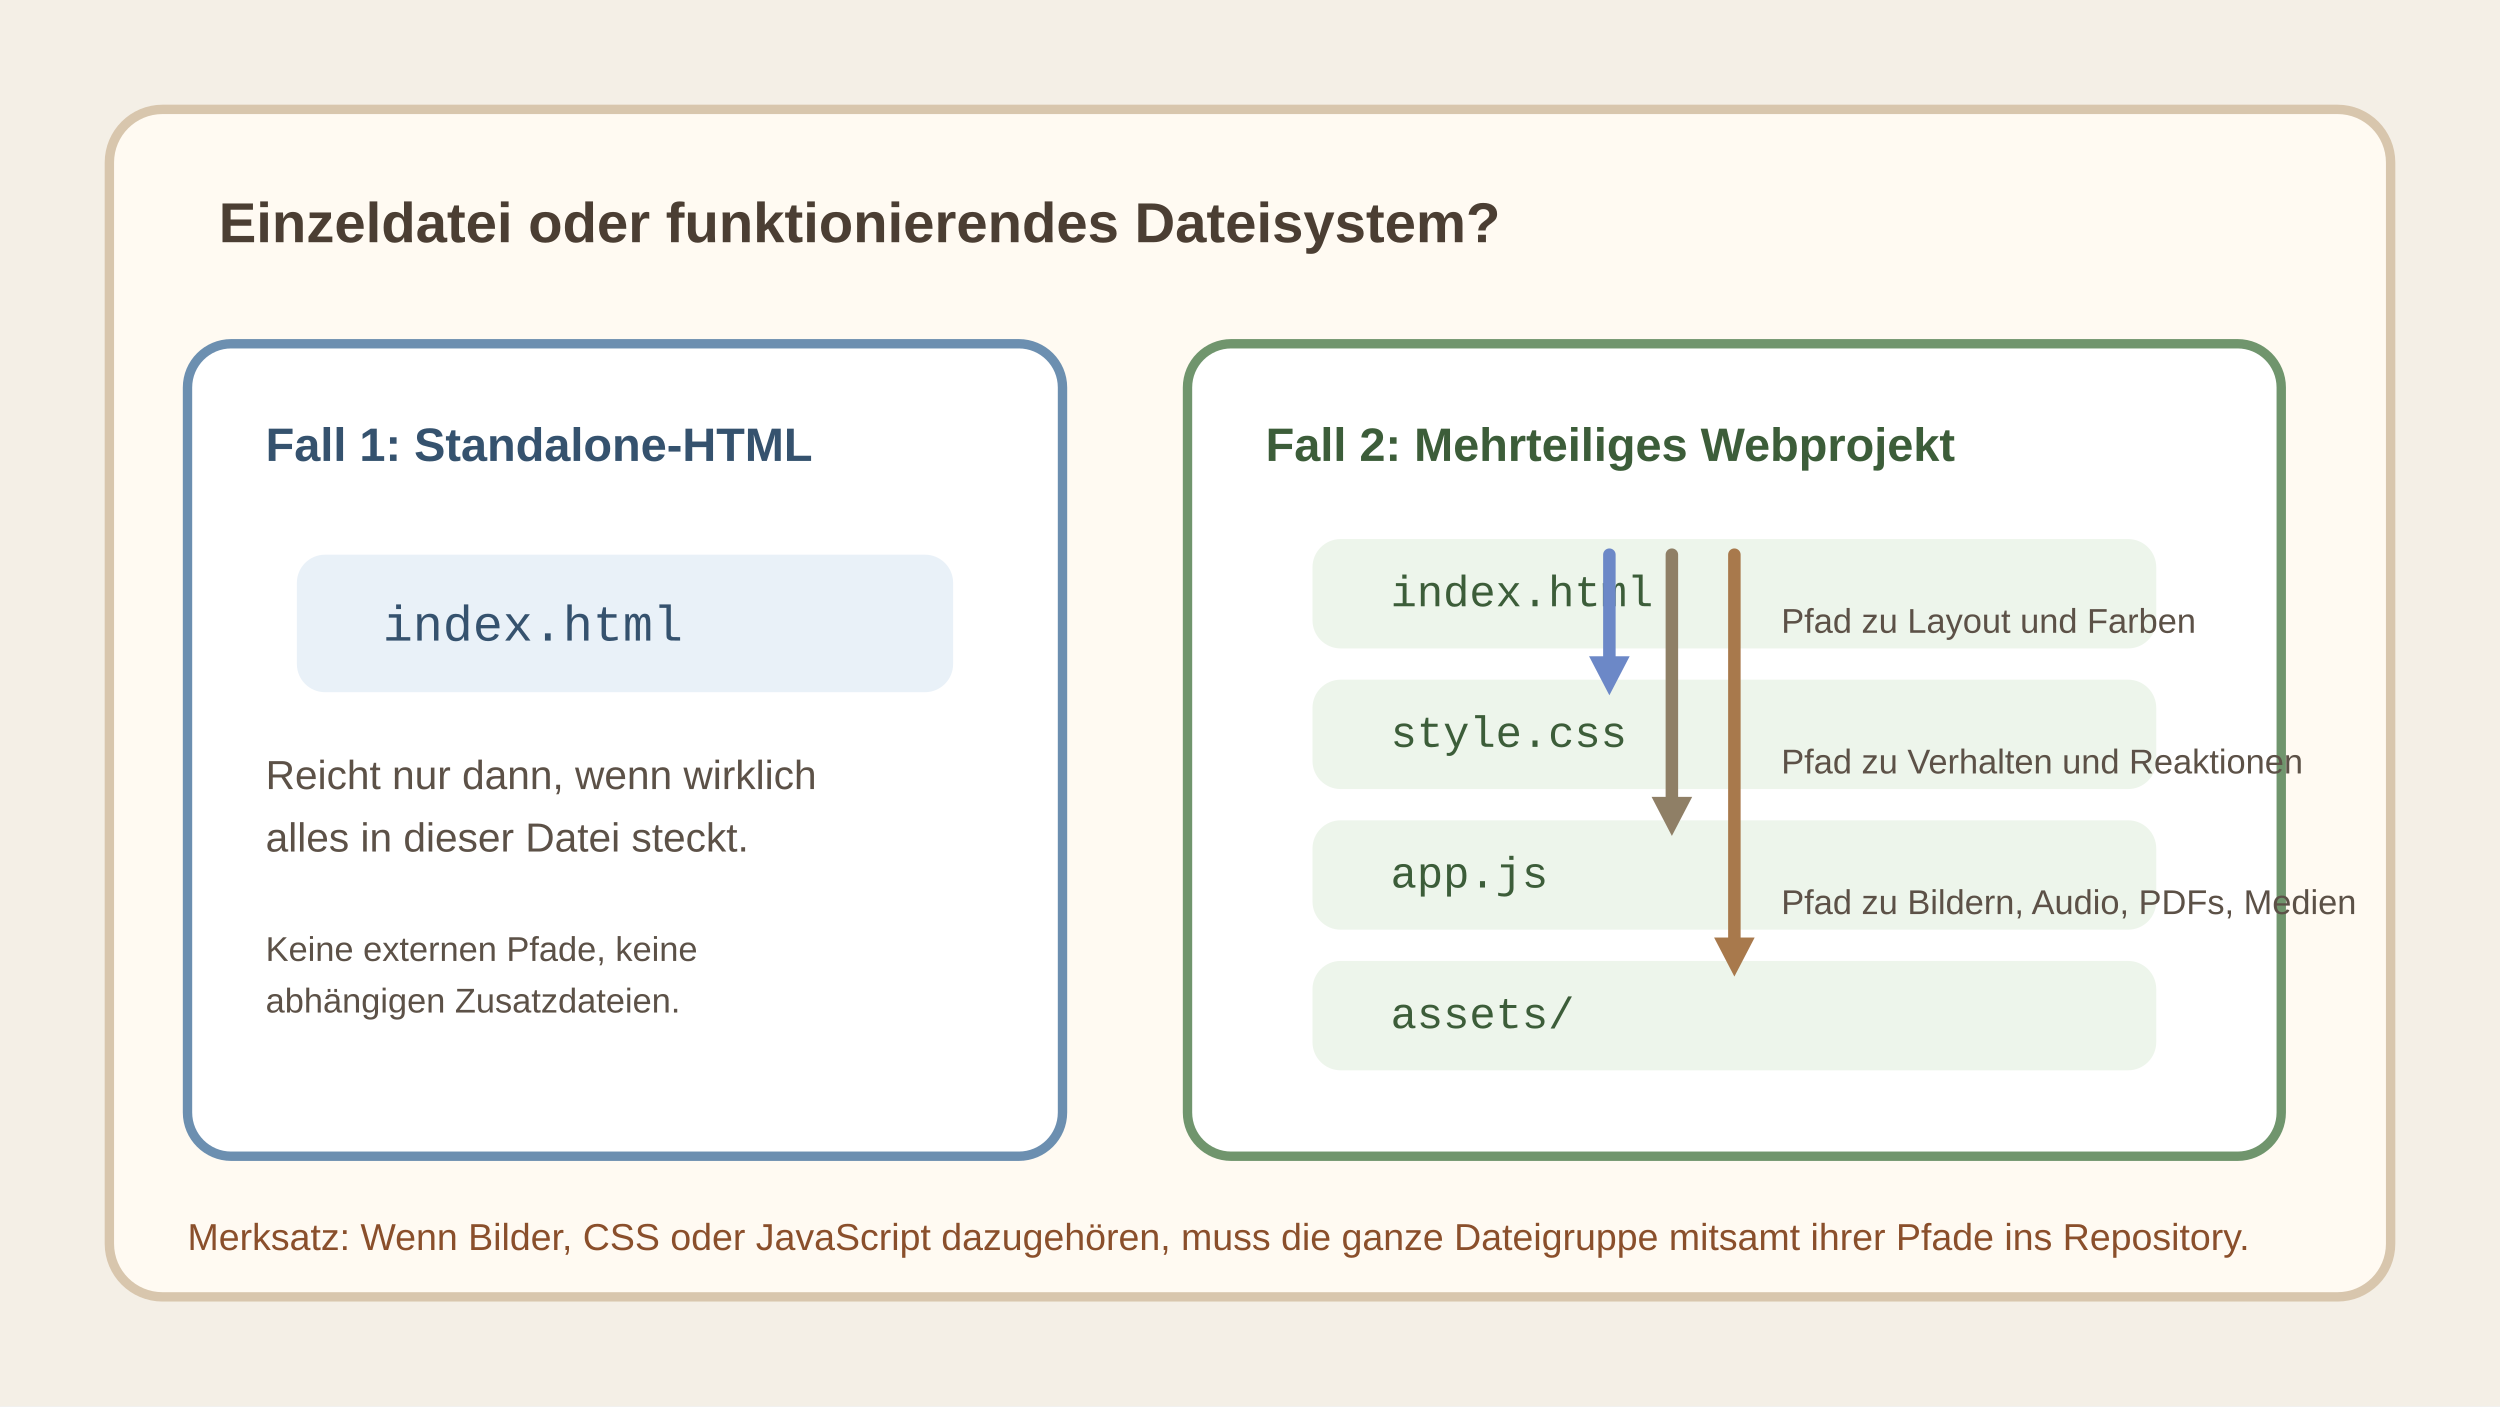
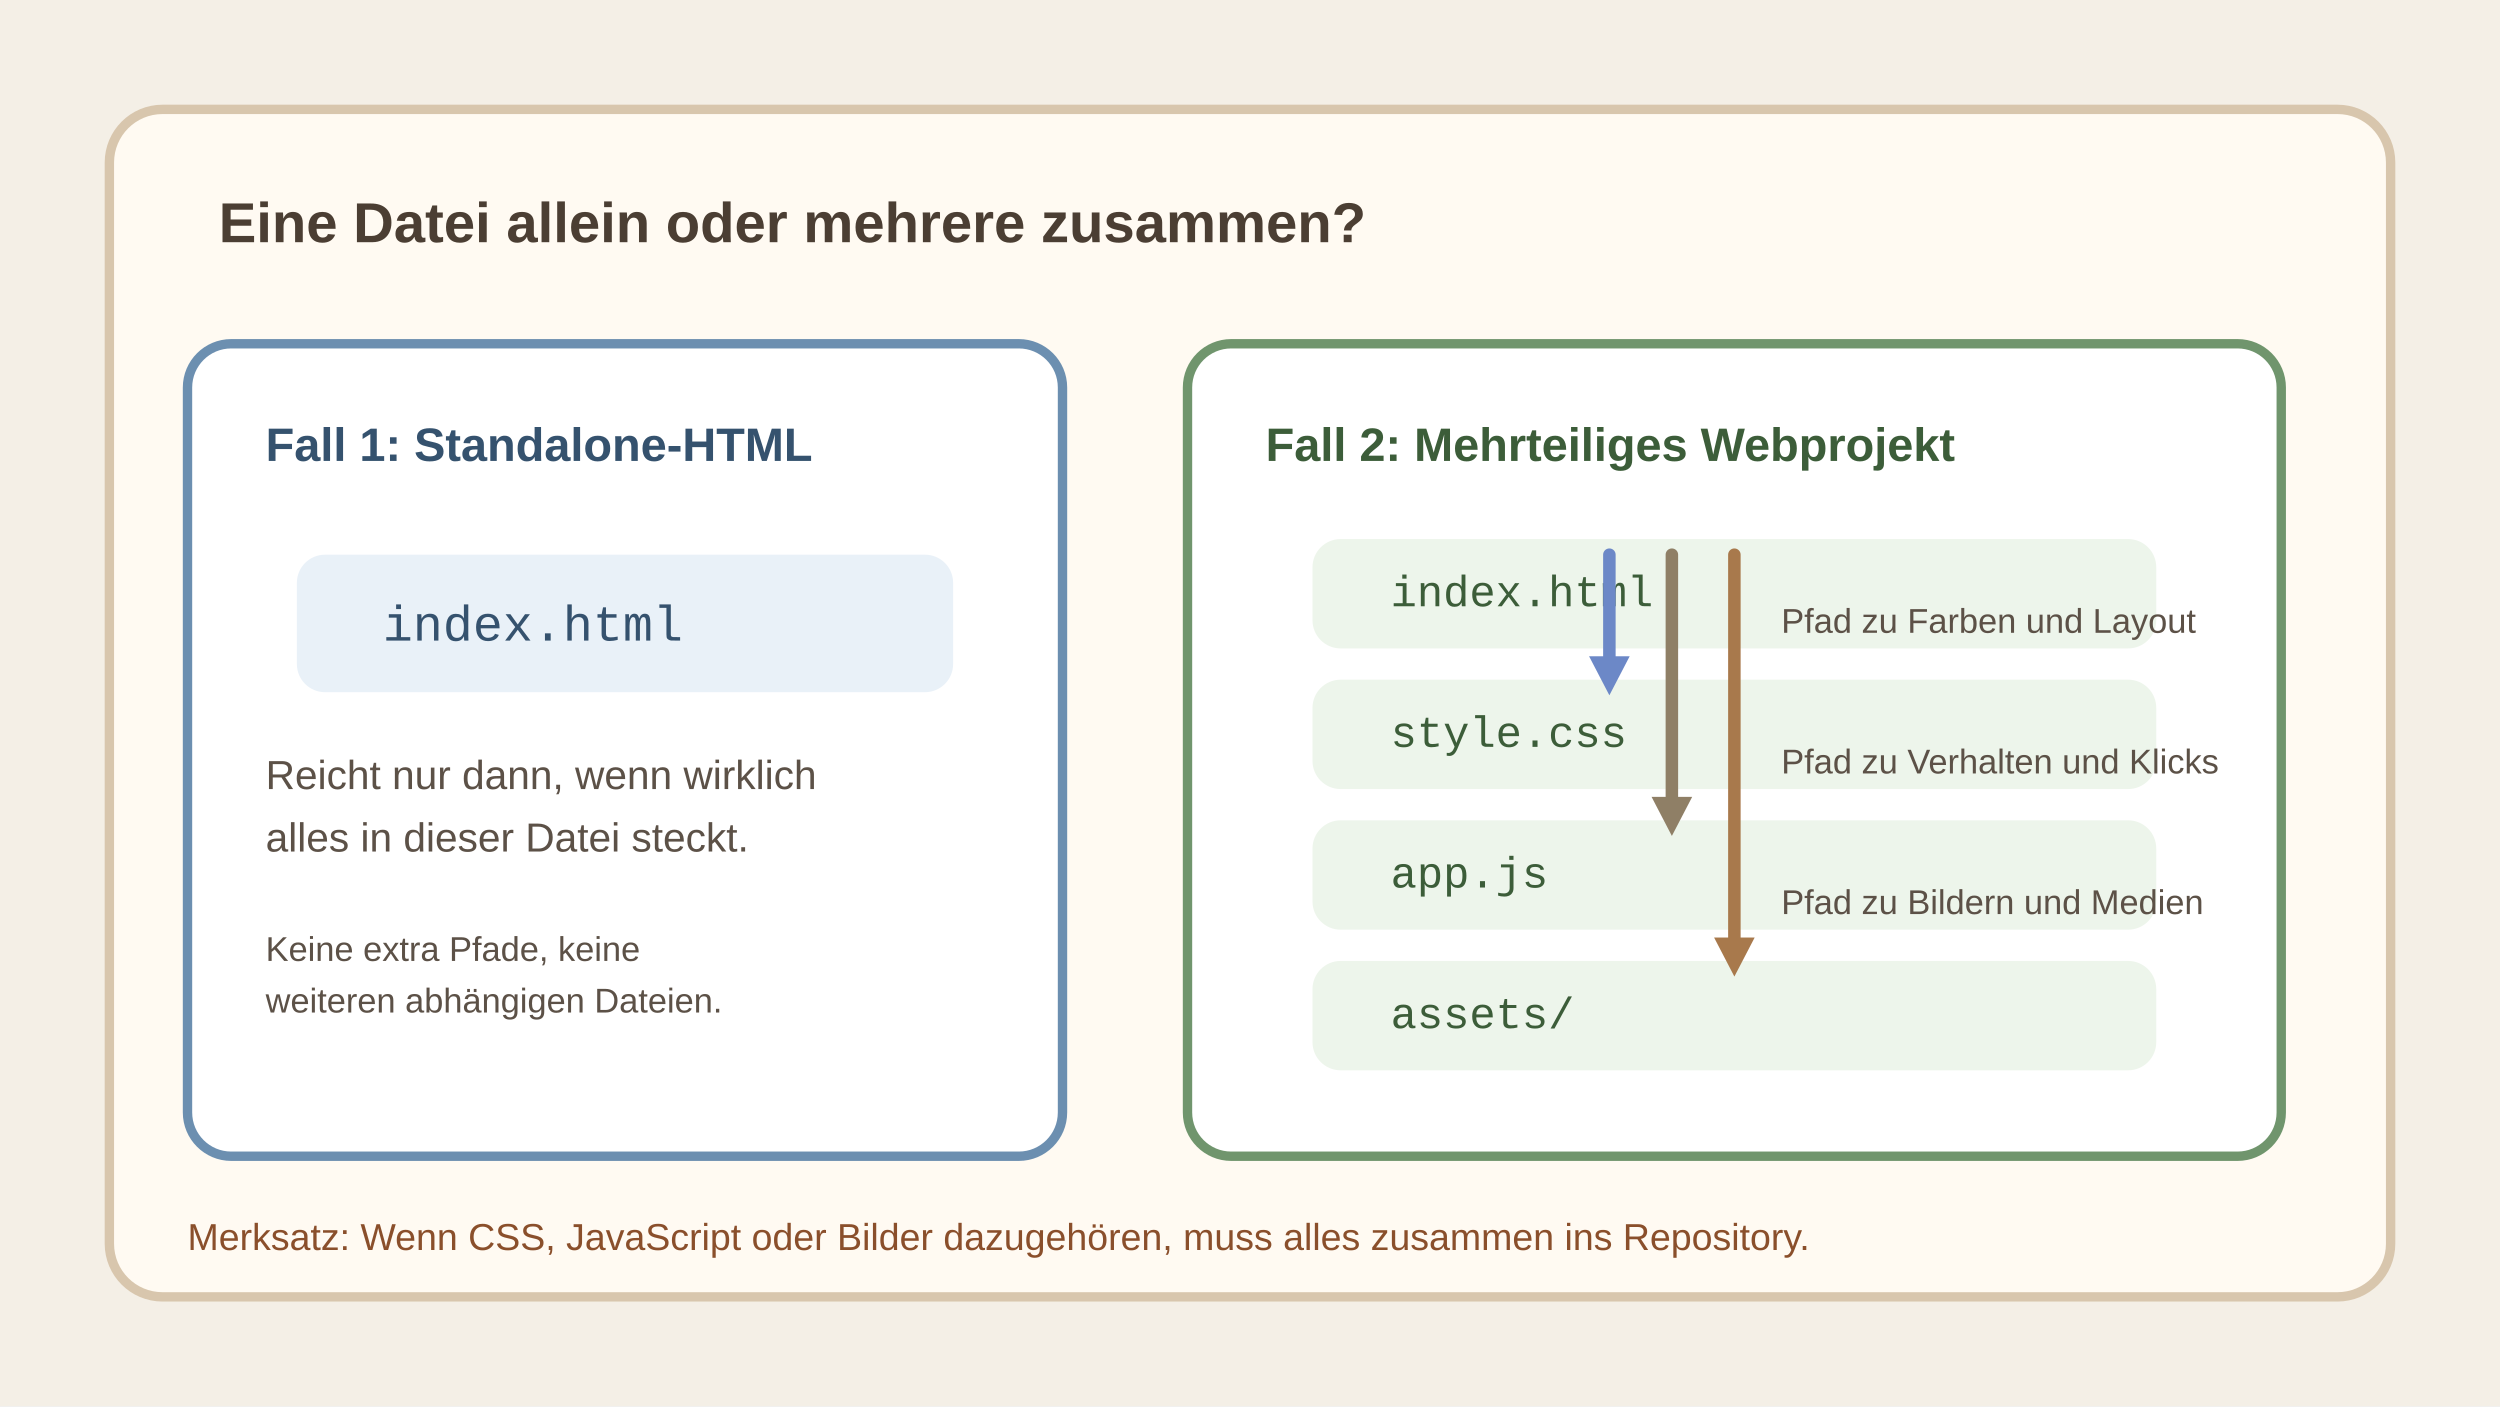
<svg xmlns="http://www.w3.org/2000/svg" width="1600" height="900" viewBox="0 0 1600 900" role="img" aria-labelledby="title desc">
  <rect width="1600" height="900" fill="#f4efe6" />
  <rect x="70" y="70" width="1460" height="760" rx="34" fill="#fffaf2" stroke="#d8c6ad" stroke-width="6" />
-   <text x="140" y="155" font-family="Arial, sans-serif" font-size="36" font-weight="700" fill="#4b3e33">Einzeldatei oder funktionierendes Dateisystem?</text>
+   <text x="140" y="155" font-family="Arial, sans-serif" font-size="36" font-weight="700" fill="#4b3e33">Eine Datei allein oder mehrere zusammen?</text>
  <rect x="120" y="220" width="560" height="520" rx="28" fill="#ffffff" stroke="#6c8fb0" stroke-width="6" />
  <text x="170" y="295" font-family="Arial, sans-serif" font-size="30" font-weight="700" fill="#35526e">Fall 1: Standalone-HTML</text>
  <rect x="190" y="355" width="420" height="88" rx="18" fill="#e9f1f8" />
  <text x="245" y="410" font-family="Courier New, monospace" font-size="32" fill="#35526e">index.html</text>
  <text x="170" y="505" font-family="Arial, sans-serif" font-size="26" fill="#5c5147">Reicht nur dann, wenn wirklich</text>
  <text x="170" y="545" font-family="Arial, sans-serif" font-size="26" fill="#5c5147">alles in dieser Datei steckt.</text>
-   <text x="170" y="615" font-family="Arial, sans-serif" font-size="22" fill="#5c5147">Keine externen Pfade, keine</text>
-   <text x="170" y="648" font-family="Arial, sans-serif" font-size="22" fill="#5c5147">abhängigen Zusatzdateien.</text>
+   <text x="170" y="615" font-family="Arial, sans-serif" font-size="22" fill="#5c5147">Keine extra Pfade, keine</text>
+   <text x="170" y="648" font-family="Arial, sans-serif" font-size="22" fill="#5c5147">weiteren abhängigen Dateien.</text>
  <rect x="760" y="220" width="700" height="520" rx="28" fill="#ffffff" stroke="#70956d" stroke-width="6" />
  <text x="810" y="295" font-family="Arial, sans-serif" font-size="30" font-weight="700" fill="#3c5d39">Fall 2: Mehrteiliges Webprojekt</text>
  <rect x="840" y="345" width="540" height="70" rx="18" fill="#edf5eb" />
  <rect x="840" y="435" width="540" height="70" rx="18" fill="#edf5eb" />
  <rect x="840" y="525" width="540" height="70" rx="18" fill="#edf5eb" />
  <rect x="840" y="615" width="540" height="70" rx="18" fill="#edf5eb" />
  <text x="890" y="388" font-family="Courier New, monospace" font-size="28" fill="#3c5d39">index.html</text>
  <text x="890" y="478" font-family="Courier New, monospace" font-size="28" fill="#3c5d39">style.css</text>
  <text x="890" y="568" font-family="Courier New, monospace" font-size="28" fill="#3c5d39">app.js</text>
  <text x="890" y="658" font-family="Courier New, monospace" font-size="28" fill="#3c5d39">assets/</text>
  <line x1="1030" y1="355" x2="1030" y2="425" stroke="#6c88c7" stroke-width="8" stroke-linecap="round" />
  <polygon points="1030,445 1017,420 1043,420" fill="#6c88c7" />
  <line x1="1070" y1="355" x2="1070" y2="515" stroke="#8f7f66" stroke-width="8" stroke-linecap="round" />
  <polygon points="1070,535 1057,510 1083,510" fill="#8f7f66" />
  <line x1="1110" y1="355" x2="1110" y2="605" stroke="#a8794c" stroke-width="8" stroke-linecap="round" />
  <polygon points="1110,625 1097,600 1123,600" fill="#a8794c" />
-   <text x="1140" y="405" font-family="Arial, sans-serif" font-size="22" fill="#5c5147">Pfad zu Layout und Farben</text>
-   <text x="1140" y="495" font-family="Arial, sans-serif" font-size="22" fill="#5c5147">Pfad zu Verhalten und Reaktionen</text>
-   <text x="1140" y="585" font-family="Arial, sans-serif" font-size="22" fill="#5c5147">Pfad zu Bildern, Audio, PDFs, Medien</text>
-   <text x="120" y="800" font-family="Arial, sans-serif" font-size="24" fill="#8a4f2b">Merksatz: Wenn Bilder, CSS oder JavaScript dazugehören, muss die ganze Dateigruppe mitsamt ihrer Pfade ins Repository.</text>
+   <text x="1140" y="405" font-family="Arial, sans-serif" font-size="22" fill="#5c5147">Pfad zu Farben und Layout</text>
+   <text x="1140" y="495" font-family="Arial, sans-serif" font-size="22" fill="#5c5147">Pfad zu Verhalten und Klicks</text>
+   <text x="1140" y="585" font-family="Arial, sans-serif" font-size="22" fill="#5c5147">Pfad zu Bildern und Medien</text>
+   <text x="120" y="800" font-family="Arial, sans-serif" font-size="24" fill="#8a4f2b">Merksatz: Wenn CSS, JavaScript oder Bilder dazugehören, muss alles zusammen ins Repository.</text>
</svg>
